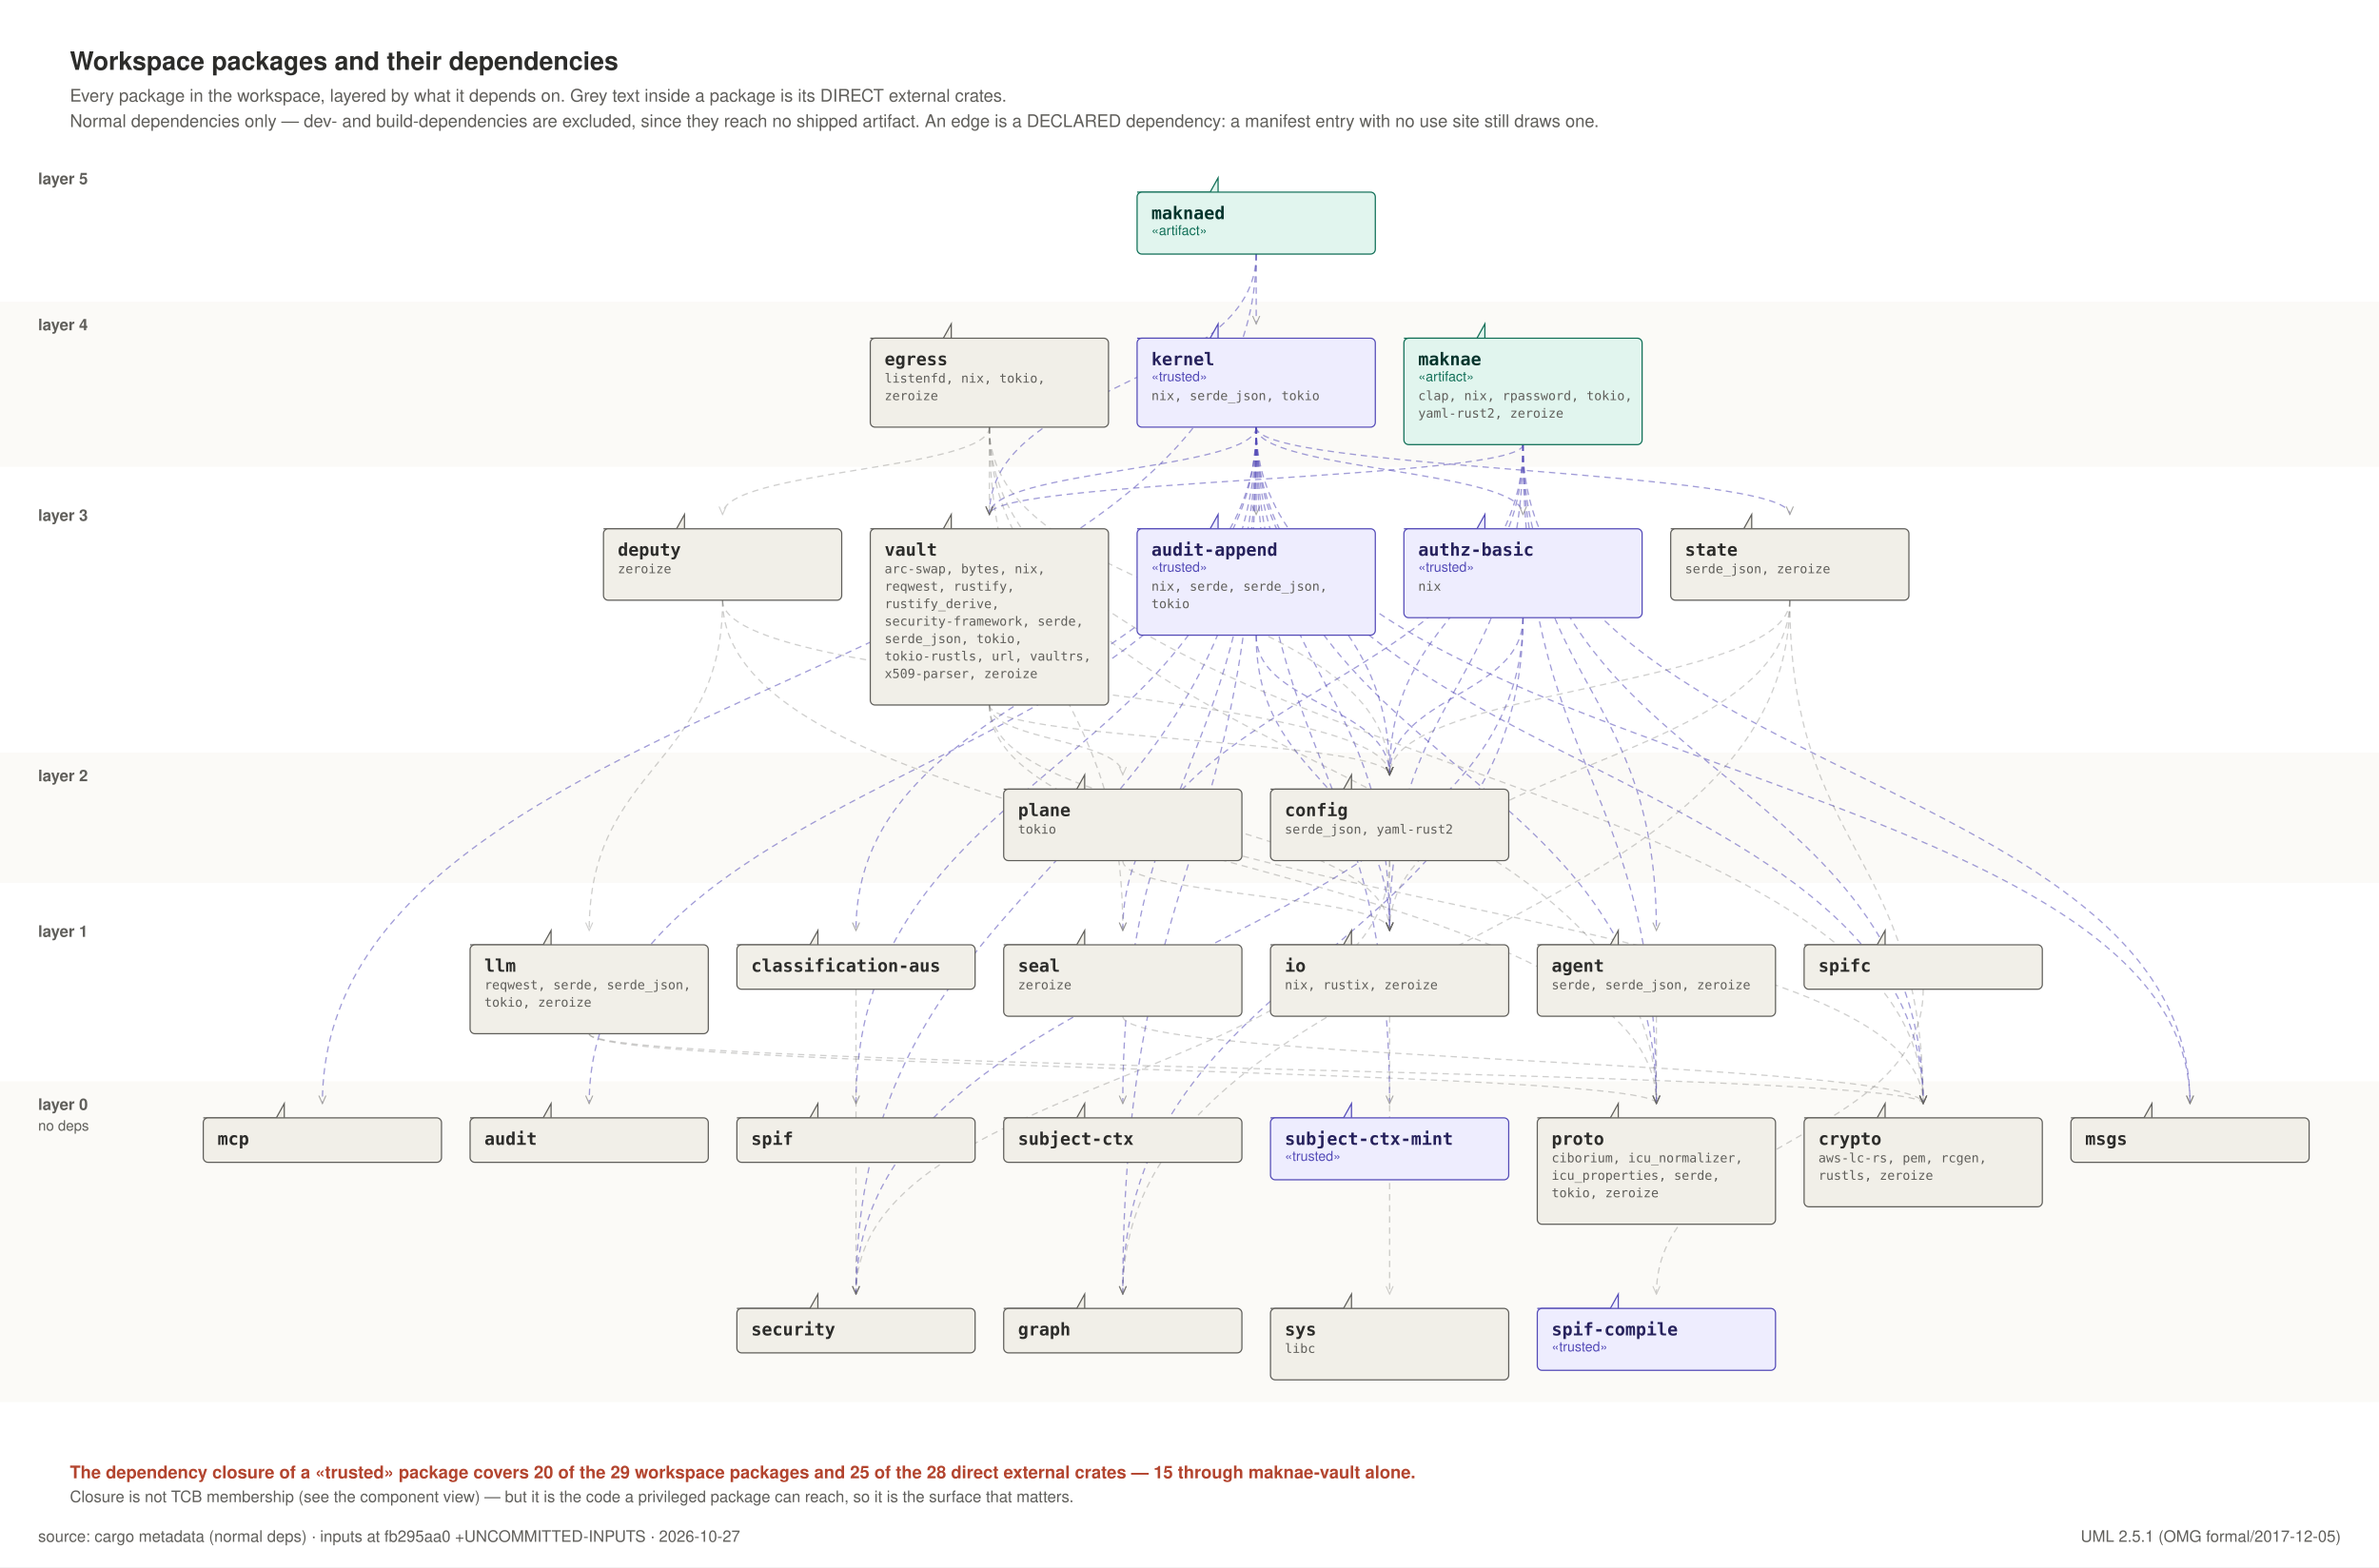
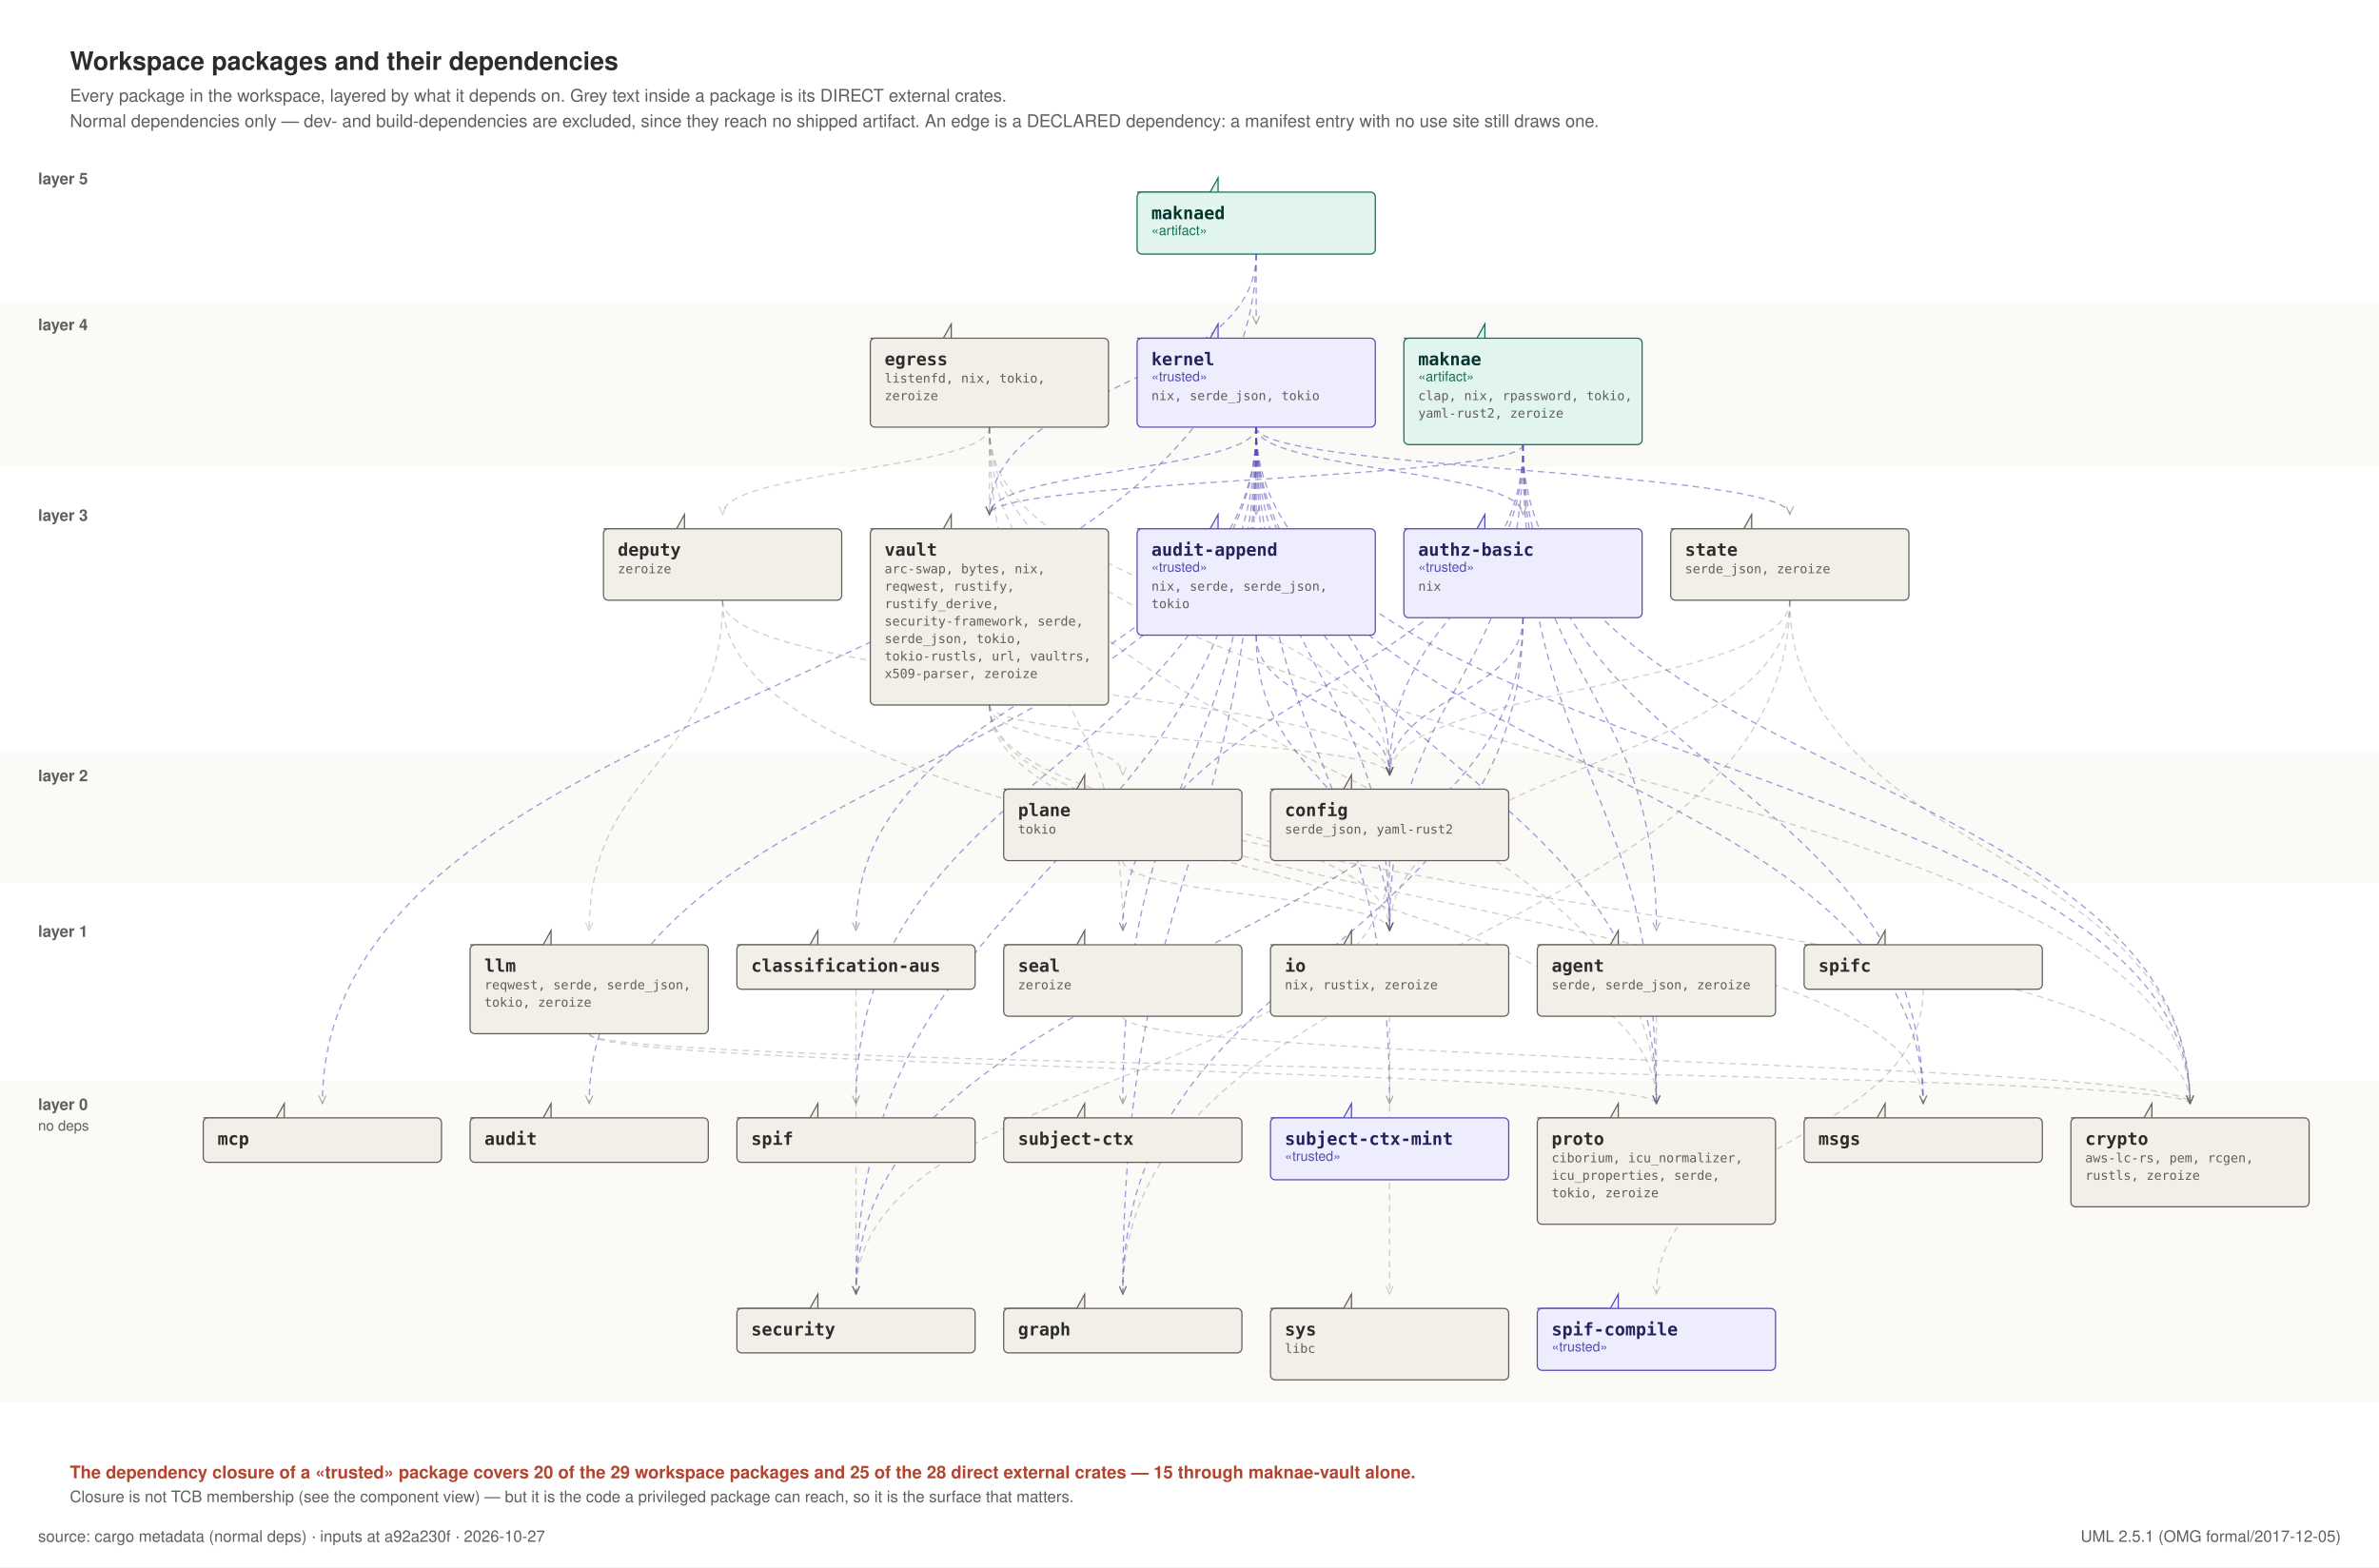
<svg xmlns="http://www.w3.org/2000/svg" width="1498" height="987" viewBox="0 0 1498 987" role="img">
  <rect x="0" y="0" width="1498" height="987" fill="#FFFFFF" />
  <text x="44" y="44" text-anchor="start" font-family="Helvetica, Arial, sans-serif" font-size="16" font-weight="600" fill="#2C2C2A">Workspace packages and their dependencies</text>
  <text x="44" y="64" text-anchor="start" font-family="Helvetica, Arial, sans-serif" font-size="11" font-weight="400" fill="#5F5E5A">Every package in the workspace, layered by what it depends on. Grey text inside a package is its DIRECT external crates.</text>
  <text x="44" y="80" text-anchor="start" font-family="Helvetica, Arial, sans-serif" font-size="11" font-weight="400" fill="#5F5E5A">Normal dependencies only — dev- and build-dependencies are excluded, since they reach no shipped artifact. An edge is a DECLARED dependency: a manifest entry with no use site still draws one.</text>
  <rect x="0" y="98" width="1498" height="76" fill="#FFFFFF" />
  <text x="24" y="116" text-anchor="start" font-family="Helvetica, Arial, sans-serif" font-size="10" font-weight="600" fill="#5F5E5A">layer 5</text>
  <rect x="0" y="190" width="1498" height="104" fill="#FBFAF7" />
  <text x="24" y="208" text-anchor="start" font-family="Helvetica, Arial, sans-serif" font-size="10" font-weight="600" fill="#5F5E5A">layer 4</text>
  <rect x="0" y="310" width="1498" height="148" fill="#FFFFFF" />
  <text x="24" y="328" text-anchor="start" font-family="Helvetica, Arial, sans-serif" font-size="10" font-weight="600" fill="#5F5E5A">layer 3</text>
  <rect x="0" y="474" width="1498" height="82" fill="#FBFAF7" />
  <text x="24" y="492" text-anchor="start" font-family="Helvetica, Arial, sans-serif" font-size="10" font-weight="600" fill="#5F5E5A">layer 2</text>
  <rect x="0" y="572" width="1498" height="93" fill="#FFFFFF" />
  <text x="24" y="590" text-anchor="start" font-family="Helvetica, Arial, sans-serif" font-size="10" font-weight="600" fill="#5F5E5A">layer 1</text>
  <rect x="0" y="681" width="1498" height="202" fill="#FBFAF7" />
  <text x="24" y="699" text-anchor="start" font-family="Helvetica, Arial, sans-serif" font-size="10" font-weight="600" fill="#5F5E5A">layer 0</text>
  <text x="24" y="712" text-anchor="start" font-family="Helvetica, Arial, sans-serif" font-size="9" font-weight="400" fill="#5F5E5A">no deps</text>
  <defs>
    <marker id="dep" viewBox="0 0 10 10" refX="9" refY="5" markerWidth="7" markerHeight="7" orient="auto-start-reverse">
      <path d="M 0 1 L 9 5 L 0 9" fill="none" stroke="#5F5E5A" stroke-width="1.2" />
    </marker>
  </defs>
  <path d="M 959 280 C 959 433 1043 433 1043 586" fill="none" stroke="#534AB7" stroke-width="0.8" stroke-dasharray="4 3" opacity="0.55" marker-end="url(#dep)" />
  <path d="M 959 280 C 959 384 875 384 875 488" fill="none" stroke="#534AB7" stroke-width="0.8" stroke-dasharray="4 3" opacity="0.55" marker-end="url(#dep)" />
+   <path d="M 959 280 C 959 488 1379 488 1379 695" fill="none" stroke="#534AB7" stroke-width="0.8" stroke-dasharray="4 3" opacity="0.55" marker-end="url(#dep)" />
+   <path d="M 959 280 C 959 433 875 433 875 586" fill="none" stroke="#534AB7" stroke-width="0.8" stroke-dasharray="4 3" opacity="0.55" marker-end="url(#dep)" />
  <path d="M 959 280 C 959 488 1211 488 1211 695" fill="none" stroke="#534AB7" stroke-width="0.8" stroke-dasharray="4 3" opacity="0.55" marker-end="url(#dep)" />
-   <path d="M 959 280 C 959 433 875 433 875 586" fill="none" stroke="#534AB7" stroke-width="0.8" stroke-dasharray="4 3" opacity="0.55" marker-end="url(#dep)" />
-   <path d="M 959 280 C 959 488 1379 488 1379 695" fill="none" stroke="#534AB7" stroke-width="0.8" stroke-dasharray="4 3" opacity="0.55" marker-end="url(#dep)" />
  <path d="M 959 280 C 959 488 1043 488 1043 695" fill="none" stroke="#534AB7" stroke-width="0.8" stroke-dasharray="4 3" opacity="0.55" marker-end="url(#dep)" />
  <path d="M 959 280 C 959 433 707 433 707 586" fill="none" stroke="#534AB7" stroke-width="0.8" stroke-dasharray="4 3" opacity="0.55" marker-end="url(#dep)" />
  <path d="M 959 280 C 959 302 623 302 623 324" fill="none" stroke="#534AB7" stroke-width="0.8" stroke-dasharray="4 3" opacity="0.55" marker-end="url(#dep)" />
  <path d="M 1043 640 C 1043 668 1043 668 1043 695" fill="none" stroke="#5F5E5A" stroke-width="0.8" stroke-dasharray="4 3" opacity="0.3" marker-end="url(#dep)" />
  <path d="M 791 400 C 791 444 875 444 875 488" fill="none" stroke="#534AB7" stroke-width="0.8" stroke-dasharray="4 3" opacity="0.55" marker-end="url(#dep)" />
  <path d="M 791 400 C 791 493 875 493 875 586" fill="none" stroke="#534AB7" stroke-width="0.8" stroke-dasharray="4 3" opacity="0.55" marker-end="url(#dep)" />
  <path d="M 959 389 C 959 438 875 438 875 488" fill="none" stroke="#534AB7" stroke-width="0.8" stroke-dasharray="4 3" opacity="0.55" marker-end="url(#dep)" />
  <path d="M 959 389 C 959 602 707 602 707 815" fill="none" stroke="#534AB7" stroke-width="0.8" stroke-dasharray="4 3" opacity="0.55" marker-end="url(#dep)" />
  <path d="M 959 389 C 959 602 539 602 539 815" fill="none" stroke="#534AB7" stroke-width="0.8" stroke-dasharray="4 3" opacity="0.55" marker-end="url(#dep)" />
  <path d="M 539 623 C 539 719 539 719 539 815" fill="none" stroke="#5F5E5A" stroke-width="0.8" stroke-dasharray="4 3" opacity="0.3" marker-end="url(#dep)" />
  <path d="M 875 542 C 875 564 875 564 875 586" fill="none" stroke="#5F5E5A" stroke-width="0.8" stroke-dasharray="4 3" opacity="0.3" marker-end="url(#dep)" />
  <path d="M 875 542 C 875 678 539 678 539 815" fill="none" stroke="#5F5E5A" stroke-width="0.8" stroke-dasharray="4 3" opacity="0.3" marker-end="url(#dep)" />
  <path d="M 455 378 C 455 433 875 433 875 488" fill="none" stroke="#5F5E5A" stroke-width="0.8" stroke-dasharray="4 3" opacity="0.3" marker-end="url(#dep)" />
  <path d="M 455 378 C 455 482 371 482 371 586" fill="none" stroke="#5F5E5A" stroke-width="0.8" stroke-dasharray="4 3" opacity="0.3" marker-end="url(#dep)" />
  <path d="M 455 378 C 455 536 1043 536 1043 695" fill="none" stroke="#5F5E5A" stroke-width="0.8" stroke-dasharray="4 3" opacity="0.3" marker-end="url(#dep)" />
  <path d="M 623 269 C 623 378 875 378 875 488" fill="none" stroke="#5F5E5A" stroke-width="0.8" stroke-dasharray="4 3" opacity="0.3" marker-end="url(#dep)" />
-   <path d="M 623 269 C 623 482 1211 482 1211 695" fill="none" stroke="#5F5E5A" stroke-width="0.8" stroke-dasharray="4 3" opacity="0.3" marker-end="url(#dep)" />
+   <path d="M 623 269 C 623 482 1379 482 1379 695" fill="none" stroke="#5F5E5A" stroke-width="0.8" stroke-dasharray="4 3" opacity="0.3" marker-end="url(#dep)" />
  <path d="M 623 269 C 623 296 455 296 455 324" fill="none" stroke="#5F5E5A" stroke-width="0.8" stroke-dasharray="4 3" opacity="0.3" marker-end="url(#dep)" />
  <path d="M 623 269 C 623 482 1043 482 1043 695" fill="none" stroke="#5F5E5A" stroke-width="0.8" stroke-dasharray="4 3" opacity="0.3" marker-end="url(#dep)" />
  <path d="M 623 269 C 623 428 707 428 707 586" fill="none" stroke="#5F5E5A" stroke-width="0.8" stroke-dasharray="4 3" opacity="0.3" marker-end="url(#dep)" />
  <path d="M 623 269 C 623 296 623 296 623 324" fill="none" stroke="#5F5E5A" stroke-width="0.8" stroke-dasharray="4 3" opacity="0.3" marker-end="url(#dep)" />
  <path d="M 875 640 C 875 728 875 728 875 815" fill="none" stroke="#5F5E5A" stroke-width="0.8" stroke-dasharray="4 3" opacity="0.3" marker-end="url(#dep)" />
  <path d="M 791 269 C 791 482 371 482 371 695" fill="none" stroke="#534AB7" stroke-width="0.8" stroke-dasharray="4 3" opacity="0.55" marker-end="url(#dep)" />
  <path d="M 791 269 C 791 296 791 296 791 324" fill="none" stroke="#534AB7" stroke-width="0.8" stroke-dasharray="4 3" opacity="0.55" marker-end="url(#dep)" />
  <path d="M 791 269 C 791 296 959 296 959 324" fill="none" stroke="#534AB7" stroke-width="0.8" stroke-dasharray="4 3" opacity="0.55" marker-end="url(#dep)" />
  <path d="M 791 269 C 791 428 539 428 539 586" fill="none" stroke="#534AB7" stroke-width="0.8" stroke-dasharray="4 3" opacity="0.55" marker-end="url(#dep)" />
  <path d="M 791 269 C 791 378 875 378 875 488" fill="none" stroke="#534AB7" stroke-width="0.8" stroke-dasharray="4 3" opacity="0.55" marker-end="url(#dep)" />
-   <path d="M 791 269 C 791 482 1211 482 1211 695" fill="none" stroke="#534AB7" stroke-width="0.8" stroke-dasharray="4 3" opacity="0.55" marker-end="url(#dep)" />
+   <path d="M 791 269 C 791 482 1379 482 1379 695" fill="none" stroke="#534AB7" stroke-width="0.8" stroke-dasharray="4 3" opacity="0.55" marker-end="url(#dep)" />
  <path d="M 791 269 C 791 542 707 542 707 815" fill="none" stroke="#534AB7" stroke-width="0.8" stroke-dasharray="4 3" opacity="0.55" marker-end="url(#dep)" />
  <path d="M 791 269 C 791 428 875 428 875 586" fill="none" stroke="#534AB7" stroke-width="0.8" stroke-dasharray="4 3" opacity="0.55" marker-end="url(#dep)" />
-   <path d="M 791 269 C 791 482 1379 482 1379 695" fill="none" stroke="#534AB7" stroke-width="0.8" stroke-dasharray="4 3" opacity="0.55" marker-end="url(#dep)" />
+   <path d="M 791 269 C 791 482 1211 482 1211 695" fill="none" stroke="#534AB7" stroke-width="0.8" stroke-dasharray="4 3" opacity="0.55" marker-end="url(#dep)" />
  <path d="M 791 269 C 791 482 1043 482 1043 695" fill="none" stroke="#534AB7" stroke-width="0.8" stroke-dasharray="4 3" opacity="0.55" marker-end="url(#dep)" />
  <path d="M 791 269 C 791 542 539 542 539 815" fill="none" stroke="#534AB7" stroke-width="0.8" stroke-dasharray="4 3" opacity="0.55" marker-end="url(#dep)" />
  <path d="M 791 269 C 791 482 539 482 539 695" fill="none" stroke="#534AB7" stroke-width="0.8" stroke-dasharray="4 3" opacity="0.55" marker-end="url(#dep)" />
  <path d="M 791 269 C 791 296 1127 296 1127 324" fill="none" stroke="#534AB7" stroke-width="0.8" stroke-dasharray="4 3" opacity="0.55" marker-end="url(#dep)" />
  <path d="M 791 269 C 791 482 707 482 707 695" fill="none" stroke="#534AB7" stroke-width="0.8" stroke-dasharray="4 3" opacity="0.55" marker-end="url(#dep)" />
  <path d="M 791 269 C 791 482 875 482 875 695" fill="none" stroke="#534AB7" stroke-width="0.8" stroke-dasharray="4 3" opacity="0.55" marker-end="url(#dep)" />
  <path d="M 791 269 C 791 296 623 296 623 324" fill="none" stroke="#534AB7" stroke-width="0.8" stroke-dasharray="4 3" opacity="0.55" marker-end="url(#dep)" />
-   <path d="M 371 651 C 371 673 1211 673 1211 695" fill="none" stroke="#5F5E5A" stroke-width="0.8" stroke-dasharray="4 3" opacity="0.3" marker-end="url(#dep)" />
+   <path d="M 371 651 C 371 673 1379 673 1379 695" fill="none" stroke="#5F5E5A" stroke-width="0.8" stroke-dasharray="4 3" opacity="0.3" marker-end="url(#dep)" />
  <path d="M 371 651 C 371 673 1043 673 1043 695" fill="none" stroke="#5F5E5A" stroke-width="0.8" stroke-dasharray="4 3" opacity="0.3" marker-end="url(#dep)" />
  <path d="M 707 542 C 707 564 875 564 875 586" fill="none" stroke="#5F5E5A" stroke-width="0.8" stroke-dasharray="4 3" opacity="0.3" marker-end="url(#dep)" />
-   <path d="M 707 640 C 707 668 1211 668 1211 695" fill="none" stroke="#5F5E5A" stroke-width="0.8" stroke-dasharray="4 3" opacity="0.3" marker-end="url(#dep)" />
+   <path d="M 707 640 C 707 668 1379 668 1379 695" fill="none" stroke="#5F5E5A" stroke-width="0.8" stroke-dasharray="4 3" opacity="0.3" marker-end="url(#dep)" />
  <path d="M 1211 623 C 1211 719 1043 719 1043 815" fill="none" stroke="#5F5E5A" stroke-width="0.8" stroke-dasharray="4 3" opacity="0.3" marker-end="url(#dep)" />
  <path d="M 1127 378 C 1127 433 875 433 875 488" fill="none" stroke="#5F5E5A" stroke-width="0.8" stroke-dasharray="4 3" opacity="0.3" marker-end="url(#dep)" />
-   <path d="M 1127 378 C 1127 536 1211 536 1211 695" fill="none" stroke="#5F5E5A" stroke-width="0.8" stroke-dasharray="4 3" opacity="0.3" marker-end="url(#dep)" />
+   <path d="M 1127 378 C 1127 536 1379 536 1379 695" fill="none" stroke="#5F5E5A" stroke-width="0.8" stroke-dasharray="4 3" opacity="0.3" marker-end="url(#dep)" />
  <path d="M 1127 378 C 1127 596 707 596 707 815" fill="none" stroke="#5F5E5A" stroke-width="0.8" stroke-dasharray="4 3" opacity="0.3" marker-end="url(#dep)" />
  <path d="M 1127 378 C 1127 482 875 482 875 586" fill="none" stroke="#5F5E5A" stroke-width="0.8" stroke-dasharray="4 3" opacity="0.3" marker-end="url(#dep)" />
  <path d="M 623 444 C 623 466 875 466 875 488" fill="none" stroke="#5F5E5A" stroke-width="0.8" stroke-dasharray="4 3" opacity="0.3" marker-end="url(#dep)" />
+   <path d="M 623 444 C 623 570 1379 570 1379 695" fill="none" stroke="#5F5E5A" stroke-width="0.8" stroke-dasharray="4 3" opacity="0.3" marker-end="url(#dep)" />
+   <path d="M 623 444 C 623 515 875 515 875 586" fill="none" stroke="#5F5E5A" stroke-width="0.8" stroke-dasharray="4 3" opacity="0.3" marker-end="url(#dep)" />
  <path d="M 623 444 C 623 570 1211 570 1211 695" fill="none" stroke="#5F5E5A" stroke-width="0.8" stroke-dasharray="4 3" opacity="0.3" marker-end="url(#dep)" />
-   <path d="M 623 444 C 623 515 875 515 875 586" fill="none" stroke="#5F5E5A" stroke-width="0.8" stroke-dasharray="4 3" opacity="0.3" marker-end="url(#dep)" />
  <path d="M 623 444 C 623 466 707 466 707 488" fill="none" stroke="#5F5E5A" stroke-width="0.8" stroke-dasharray="4 3" opacity="0.3" marker-end="url(#dep)" />
  <path d="M 791 160 C 791 182 791 182 791 204" fill="none" stroke="#534AB7" stroke-width="0.8" stroke-dasharray="4 3" opacity="0.55" marker-end="url(#dep)" />
  <path d="M 791 160 C 791 428 203 428 203 695" fill="none" stroke="#534AB7" stroke-width="0.8" stroke-dasharray="4 3" opacity="0.55" marker-end="url(#dep)" />
  <path d="M 791 160 C 791 242 623 242 623 324" fill="none" stroke="#534AB7" stroke-width="0.8" stroke-dasharray="4 3" opacity="0.55" marker-end="url(#dep)" />
  <path d="M 716.0 121 h 46 l 5 -9 h 0 v 9" fill="#E1F5EE" stroke="#0F6E56" stroke-width="0.75" />
  <rect x="716.0" y="121" width="150" height="39" rx="3" fill="#E1F5EE" stroke="#0F6E56" stroke-width="0.75" />
  <text x="725.0" y="138" text-anchor="start" font-family="ui-monospace, SFMono-Regular, Menlo, monospace" font-size="11" font-weight="600" fill="#04342C">maknaed</text>
  <text x="725.0" y="148" text-anchor="start" font-family="Helvetica, Arial, sans-serif" font-size="8.5" font-weight="400" fill="#0F6E56">«artifact»</text>
  <path d="M 548.0 213 h 46 l 5 -9 h 0 v 9" fill="#F1EFE8" stroke="#5F5E5A" stroke-width="0.75" />
  <rect x="548.0" y="213" width="150" height="56" rx="3" fill="#F1EFE8" stroke="#5F5E5A" stroke-width="0.75" />
  <text x="557.0" y="230" text-anchor="start" font-family="ui-monospace, SFMono-Regular, Menlo, monospace" font-size="11" font-weight="600" fill="#2C2C2A">egress</text>
  <text x="557.0" y="241" text-anchor="start" font-family="ui-monospace, SFMono-Regular, Menlo, monospace" font-size="8" font-weight="400" fill="#5F5E5A">listenfd, nix, tokio,</text>
  <text x="557.0" y="252" text-anchor="start" font-family="ui-monospace, SFMono-Regular, Menlo, monospace" font-size="8" font-weight="400" fill="#5F5E5A">zeroize</text>
  <path d="M 716.0 213 h 46 l 5 -9 h 0 v 9" fill="#EEEDFE" stroke="#534AB7" stroke-width="0.75" />
  <rect x="716.0" y="213" width="150" height="56" rx="3" fill="#EEEDFE" stroke="#534AB7" stroke-width="0.75" />
  <text x="725.0" y="230" text-anchor="start" font-family="ui-monospace, SFMono-Regular, Menlo, monospace" font-size="11" font-weight="600" fill="#26215C">kernel</text>
  <text x="725.0" y="240" text-anchor="start" font-family="Helvetica, Arial, sans-serif" font-size="8.5" font-weight="400" fill="#534AB7">«trusted»</text>
  <text x="725.0" y="252" text-anchor="start" font-family="ui-monospace, SFMono-Regular, Menlo, monospace" font-size="8" font-weight="400" fill="#5F5E5A">nix, serde_json, tokio</text>
  <path d="M 884.0 213 h 46 l 5 -9 h 0 v 9" fill="#E1F5EE" stroke="#0F6E56" stroke-width="0.75" />
  <rect x="884.0" y="213" width="150" height="67" rx="3" fill="#E1F5EE" stroke="#0F6E56" stroke-width="0.75" />
  <text x="893.0" y="230" text-anchor="start" font-family="ui-monospace, SFMono-Regular, Menlo, monospace" font-size="11" font-weight="600" fill="#04342C">maknae</text>
  <text x="893.0" y="240" text-anchor="start" font-family="Helvetica, Arial, sans-serif" font-size="8.5" font-weight="400" fill="#0F6E56">«artifact»</text>
  <text x="893.0" y="252" text-anchor="start" font-family="ui-monospace, SFMono-Regular, Menlo, monospace" font-size="8" font-weight="400" fill="#5F5E5A">clap, nix, rpassword, tokio,</text>
  <text x="893.0" y="263" text-anchor="start" font-family="ui-monospace, SFMono-Regular, Menlo, monospace" font-size="8" font-weight="400" fill="#5F5E5A">yaml-rust2, zeroize</text>
  <path d="M 380.0 333 h 46 l 5 -9 h 0 v 9" fill="#F1EFE8" stroke="#5F5E5A" stroke-width="0.75" />
  <rect x="380.0" y="333" width="150" height="45" rx="3" fill="#F1EFE8" stroke="#5F5E5A" stroke-width="0.75" />
  <text x="389.0" y="350" text-anchor="start" font-family="ui-monospace, SFMono-Regular, Menlo, monospace" font-size="11" font-weight="600" fill="#2C2C2A">deputy</text>
  <text x="389.0" y="361" text-anchor="start" font-family="ui-monospace, SFMono-Regular, Menlo, monospace" font-size="8" font-weight="400" fill="#5F5E5A">zeroize</text>
  <path d="M 548.0 333 h 46 l 5 -9 h 0 v 9" fill="#F1EFE8" stroke="#5F5E5A" stroke-width="0.75" />
  <rect x="548.0" y="333" width="150" height="111" rx="3" fill="#F1EFE8" stroke="#5F5E5A" stroke-width="0.75" />
  <text x="557.0" y="350" text-anchor="start" font-family="ui-monospace, SFMono-Regular, Menlo, monospace" font-size="11" font-weight="600" fill="#2C2C2A">vault</text>
  <text x="557.0" y="361" text-anchor="start" font-family="ui-monospace, SFMono-Regular, Menlo, monospace" font-size="8" font-weight="400" fill="#5F5E5A">arc-swap, bytes, nix,</text>
  <text x="557.0" y="372" text-anchor="start" font-family="ui-monospace, SFMono-Regular, Menlo, monospace" font-size="8" font-weight="400" fill="#5F5E5A">reqwest, rustify,</text>
  <text x="557.0" y="383" text-anchor="start" font-family="ui-monospace, SFMono-Regular, Menlo, monospace" font-size="8" font-weight="400" fill="#5F5E5A">rustify_derive,</text>
  <text x="557.0" y="394" text-anchor="start" font-family="ui-monospace, SFMono-Regular, Menlo, monospace" font-size="8" font-weight="400" fill="#5F5E5A">security-framework, serde,</text>
  <text x="557.0" y="405" text-anchor="start" font-family="ui-monospace, SFMono-Regular, Menlo, monospace" font-size="8" font-weight="400" fill="#5F5E5A">serde_json, tokio,</text>
  <text x="557.0" y="416" text-anchor="start" font-family="ui-monospace, SFMono-Regular, Menlo, monospace" font-size="8" font-weight="400" fill="#5F5E5A">tokio-rustls, url, vaultrs,</text>
  <text x="557.0" y="427" text-anchor="start" font-family="ui-monospace, SFMono-Regular, Menlo, monospace" font-size="8" font-weight="400" fill="#5F5E5A">x509-parser, zeroize</text>
  <path d="M 716.0 333 h 46 l 5 -9 h 0 v 9" fill="#EEEDFE" stroke="#534AB7" stroke-width="0.75" />
  <rect x="716.0" y="333" width="150" height="67" rx="3" fill="#EEEDFE" stroke="#534AB7" stroke-width="0.75" />
  <text x="725.0" y="350" text-anchor="start" font-family="ui-monospace, SFMono-Regular, Menlo, monospace" font-size="11" font-weight="600" fill="#26215C">audit-append</text>
  <text x="725.0" y="360" text-anchor="start" font-family="Helvetica, Arial, sans-serif" font-size="8.5" font-weight="400" fill="#534AB7">«trusted»</text>
  <text x="725.0" y="372" text-anchor="start" font-family="ui-monospace, SFMono-Regular, Menlo, monospace" font-size="8" font-weight="400" fill="#5F5E5A">nix, serde, serde_json,</text>
  <text x="725.0" y="383" text-anchor="start" font-family="ui-monospace, SFMono-Regular, Menlo, monospace" font-size="8" font-weight="400" fill="#5F5E5A">tokio</text>
  <path d="M 884.0 333 h 46 l 5 -9 h 0 v 9" fill="#EEEDFE" stroke="#534AB7" stroke-width="0.75" />
  <rect x="884.0" y="333" width="150" height="56" rx="3" fill="#EEEDFE" stroke="#534AB7" stroke-width="0.75" />
  <text x="893.0" y="350" text-anchor="start" font-family="ui-monospace, SFMono-Regular, Menlo, monospace" font-size="11" font-weight="600" fill="#26215C">authz-basic</text>
  <text x="893.0" y="360" text-anchor="start" font-family="Helvetica, Arial, sans-serif" font-size="8.5" font-weight="400" fill="#534AB7">«trusted»</text>
  <text x="893.0" y="372" text-anchor="start" font-family="ui-monospace, SFMono-Regular, Menlo, monospace" font-size="8" font-weight="400" fill="#5F5E5A">nix</text>
  <path d="M 1052.0 333 h 46 l 5 -9 h 0 v 9" fill="#F1EFE8" stroke="#5F5E5A" stroke-width="0.75" />
  <rect x="1052.0" y="333" width="150" height="45" rx="3" fill="#F1EFE8" stroke="#5F5E5A" stroke-width="0.75" />
  <text x="1061.0" y="350" text-anchor="start" font-family="ui-monospace, SFMono-Regular, Menlo, monospace" font-size="11" font-weight="600" fill="#2C2C2A">state</text>
  <text x="1061.0" y="361" text-anchor="start" font-family="ui-monospace, SFMono-Regular, Menlo, monospace" font-size="8" font-weight="400" fill="#5F5E5A">serde_json, zeroize</text>
  <path d="M 632.0 497 h 46 l 5 -9 h 0 v 9" fill="#F1EFE8" stroke="#5F5E5A" stroke-width="0.75" />
  <rect x="632.0" y="497" width="150" height="45" rx="3" fill="#F1EFE8" stroke="#5F5E5A" stroke-width="0.75" />
  <text x="641.0" y="514" text-anchor="start" font-family="ui-monospace, SFMono-Regular, Menlo, monospace" font-size="11" font-weight="600" fill="#2C2C2A">plane</text>
  <text x="641.0" y="525" text-anchor="start" font-family="ui-monospace, SFMono-Regular, Menlo, monospace" font-size="8" font-weight="400" fill="#5F5E5A">tokio</text>
  <path d="M 800.0 497 h 46 l 5 -9 h 0 v 9" fill="#F1EFE8" stroke="#5F5E5A" stroke-width="0.75" />
  <rect x="800.0" y="497" width="150" height="45" rx="3" fill="#F1EFE8" stroke="#5F5E5A" stroke-width="0.75" />
  <text x="809.0" y="514" text-anchor="start" font-family="ui-monospace, SFMono-Regular, Menlo, monospace" font-size="11" font-weight="600" fill="#2C2C2A">config</text>
  <text x="809.0" y="525" text-anchor="start" font-family="ui-monospace, SFMono-Regular, Menlo, monospace" font-size="8" font-weight="400" fill="#5F5E5A">serde_json, yaml-rust2</text>
  <path d="M 296.0 595 h 46 l 5 -9 h 0 v 9" fill="#F1EFE8" stroke="#5F5E5A" stroke-width="0.75" />
  <rect x="296.0" y="595" width="150" height="56" rx="3" fill="#F1EFE8" stroke="#5F5E5A" stroke-width="0.75" />
  <text x="305.0" y="612" text-anchor="start" font-family="ui-monospace, SFMono-Regular, Menlo, monospace" font-size="11" font-weight="600" fill="#2C2C2A">llm</text>
  <text x="305.0" y="623" text-anchor="start" font-family="ui-monospace, SFMono-Regular, Menlo, monospace" font-size="8" font-weight="400" fill="#5F5E5A">reqwest, serde, serde_json,</text>
  <text x="305.0" y="634" text-anchor="start" font-family="ui-monospace, SFMono-Regular, Menlo, monospace" font-size="8" font-weight="400" fill="#5F5E5A">tokio, zeroize</text>
  <path d="M 464.0 595 h 46 l 5 -9 h 0 v 9" fill="#F1EFE8" stroke="#5F5E5A" stroke-width="0.75" />
  <rect x="464.0" y="595" width="150" height="28" rx="3" fill="#F1EFE8" stroke="#5F5E5A" stroke-width="0.75" />
  <text x="473.0" y="612" text-anchor="start" font-family="ui-monospace, SFMono-Regular, Menlo, monospace" font-size="11" font-weight="600" fill="#2C2C2A">classification-aus</text>
  <path d="M 632.0 595 h 46 l 5 -9 h 0 v 9" fill="#F1EFE8" stroke="#5F5E5A" stroke-width="0.75" />
  <rect x="632.0" y="595" width="150" height="45" rx="3" fill="#F1EFE8" stroke="#5F5E5A" stroke-width="0.75" />
  <text x="641.0" y="612" text-anchor="start" font-family="ui-monospace, SFMono-Regular, Menlo, monospace" font-size="11" font-weight="600" fill="#2C2C2A">seal</text>
  <text x="641.0" y="623" text-anchor="start" font-family="ui-monospace, SFMono-Regular, Menlo, monospace" font-size="8" font-weight="400" fill="#5F5E5A">zeroize</text>
  <path d="M 800.0 595 h 46 l 5 -9 h 0 v 9" fill="#F1EFE8" stroke="#5F5E5A" stroke-width="0.75" />
  <rect x="800.0" y="595" width="150" height="45" rx="3" fill="#F1EFE8" stroke="#5F5E5A" stroke-width="0.75" />
  <text x="809.0" y="612" text-anchor="start" font-family="ui-monospace, SFMono-Regular, Menlo, monospace" font-size="11" font-weight="600" fill="#2C2C2A">io</text>
  <text x="809.0" y="623" text-anchor="start" font-family="ui-monospace, SFMono-Regular, Menlo, monospace" font-size="8" font-weight="400" fill="#5F5E5A">nix, rustix, zeroize</text>
  <path d="M 968.0 595 h 46 l 5 -9 h 0 v 9" fill="#F1EFE8" stroke="#5F5E5A" stroke-width="0.75" />
  <rect x="968.0" y="595" width="150" height="45" rx="3" fill="#F1EFE8" stroke="#5F5E5A" stroke-width="0.75" />
  <text x="977.0" y="612" text-anchor="start" font-family="ui-monospace, SFMono-Regular, Menlo, monospace" font-size="11" font-weight="600" fill="#2C2C2A">agent</text>
  <text x="977.0" y="623" text-anchor="start" font-family="ui-monospace, SFMono-Regular, Menlo, monospace" font-size="8" font-weight="400" fill="#5F5E5A">serde, serde_json, zeroize</text>
  <path d="M 1136.0 595 h 46 l 5 -9 h 0 v 9" fill="#F1EFE8" stroke="#5F5E5A" stroke-width="0.75" />
  <rect x="1136.0" y="595" width="150" height="28" rx="3" fill="#F1EFE8" stroke="#5F5E5A" stroke-width="0.75" />
  <text x="1145.0" y="612" text-anchor="start" font-family="ui-monospace, SFMono-Regular, Menlo, monospace" font-size="11" font-weight="600" fill="#2C2C2A">spifc</text>
  <path d="M 128.0 704 h 46 l 5 -9 h 0 v 9" fill="#F1EFE8" stroke="#5F5E5A" stroke-width="0.75" />
  <rect x="128.0" y="704" width="150" height="28" rx="3" fill="#F1EFE8" stroke="#5F5E5A" stroke-width="0.75" />
  <text x="137.0" y="721" text-anchor="start" font-family="ui-monospace, SFMono-Regular, Menlo, monospace" font-size="11" font-weight="600" fill="#2C2C2A">mcp</text>
  <path d="M 296.0 704 h 46 l 5 -9 h 0 v 9" fill="#F1EFE8" stroke="#5F5E5A" stroke-width="0.75" />
  <rect x="296.0" y="704" width="150" height="28" rx="3" fill="#F1EFE8" stroke="#5F5E5A" stroke-width="0.75" />
  <text x="305.0" y="721" text-anchor="start" font-family="ui-monospace, SFMono-Regular, Menlo, monospace" font-size="11" font-weight="600" fill="#2C2C2A">audit</text>
  <path d="M 464.0 704 h 46 l 5 -9 h 0 v 9" fill="#F1EFE8" stroke="#5F5E5A" stroke-width="0.75" />
  <rect x="464.0" y="704" width="150" height="28" rx="3" fill="#F1EFE8" stroke="#5F5E5A" stroke-width="0.75" />
  <text x="473.0" y="721" text-anchor="start" font-family="ui-monospace, SFMono-Regular, Menlo, monospace" font-size="11" font-weight="600" fill="#2C2C2A">spif</text>
  <path d="M 632.0 704 h 46 l 5 -9 h 0 v 9" fill="#F1EFE8" stroke="#5F5E5A" stroke-width="0.75" />
  <rect x="632.0" y="704" width="150" height="28" rx="3" fill="#F1EFE8" stroke="#5F5E5A" stroke-width="0.75" />
  <text x="641.0" y="721" text-anchor="start" font-family="ui-monospace, SFMono-Regular, Menlo, monospace" font-size="11" font-weight="600" fill="#2C2C2A">subject-ctx</text>
  <path d="M 800.0 704 h 46 l 5 -9 h 0 v 9" fill="#EEEDFE" stroke="#534AB7" stroke-width="0.75" />
  <rect x="800.0" y="704" width="150" height="39" rx="3" fill="#EEEDFE" stroke="#534AB7" stroke-width="0.75" />
  <text x="809.0" y="721" text-anchor="start" font-family="ui-monospace, SFMono-Regular, Menlo, monospace" font-size="11" font-weight="600" fill="#26215C">subject-ctx-mint</text>
  <text x="809.0" y="731" text-anchor="start" font-family="Helvetica, Arial, sans-serif" font-size="8.5" font-weight="400" fill="#534AB7">«trusted»</text>
  <path d="M 968.0 704 h 46 l 5 -9 h 0 v 9" fill="#F1EFE8" stroke="#5F5E5A" stroke-width="0.75" />
  <rect x="968.0" y="704" width="150" height="67" rx="3" fill="#F1EFE8" stroke="#5F5E5A" stroke-width="0.75" />
  <text x="977.0" y="721" text-anchor="start" font-family="ui-monospace, SFMono-Regular, Menlo, monospace" font-size="11" font-weight="600" fill="#2C2C2A">proto</text>
  <text x="977.0" y="732" text-anchor="start" font-family="ui-monospace, SFMono-Regular, Menlo, monospace" font-size="8" font-weight="400" fill="#5F5E5A">ciborium, icu_normalizer,</text>
  <text x="977.0" y="743" text-anchor="start" font-family="ui-monospace, SFMono-Regular, Menlo, monospace" font-size="8" font-weight="400" fill="#5F5E5A">icu_properties, serde,</text>
  <text x="977.0" y="754" text-anchor="start" font-family="ui-monospace, SFMono-Regular, Menlo, monospace" font-size="8" font-weight="400" fill="#5F5E5A">tokio, zeroize</text>
  <path d="M 1136.0 704 h 46 l 5 -9 h 0 v 9" fill="#F1EFE8" stroke="#5F5E5A" stroke-width="0.75" />
-   <rect x="1136.0" y="704" width="150" height="56" rx="3" fill="#F1EFE8" stroke="#5F5E5A" stroke-width="0.75" />
-   <text x="1145.0" y="721" text-anchor="start" font-family="ui-monospace, SFMono-Regular, Menlo, monospace" font-size="11" font-weight="600" fill="#2C2C2A">crypto</text>
-   <text x="1145.0" y="732" text-anchor="start" font-family="ui-monospace, SFMono-Regular, Menlo, monospace" font-size="8" font-weight="400" fill="#5F5E5A">aws-lc-rs, pem, rcgen,</text>
-   <text x="1145.0" y="743" text-anchor="start" font-family="ui-monospace, SFMono-Regular, Menlo, monospace" font-size="8" font-weight="400" fill="#5F5E5A">rustls, zeroize</text>
+   <rect x="1136.0" y="704" width="150" height="28" rx="3" fill="#F1EFE8" stroke="#5F5E5A" stroke-width="0.75" />
+   <text x="1145.0" y="721" text-anchor="start" font-family="ui-monospace, SFMono-Regular, Menlo, monospace" font-size="11" font-weight="600" fill="#2C2C2A">msgs</text>
  <path d="M 1304.0 704 h 46 l 5 -9 h 0 v 9" fill="#F1EFE8" stroke="#5F5E5A" stroke-width="0.75" />
-   <rect x="1304.0" y="704" width="150" height="28" rx="3" fill="#F1EFE8" stroke="#5F5E5A" stroke-width="0.75" />
-   <text x="1313.0" y="721" text-anchor="start" font-family="ui-monospace, SFMono-Regular, Menlo, monospace" font-size="11" font-weight="600" fill="#2C2C2A">msgs</text>
+   <rect x="1304.0" y="704" width="150" height="56" rx="3" fill="#F1EFE8" stroke="#5F5E5A" stroke-width="0.75" />
+   <text x="1313.0" y="721" text-anchor="start" font-family="ui-monospace, SFMono-Regular, Menlo, monospace" font-size="11" font-weight="600" fill="#2C2C2A">crypto</text>
+   <text x="1313.0" y="732" text-anchor="start" font-family="ui-monospace, SFMono-Regular, Menlo, monospace" font-size="8" font-weight="400" fill="#5F5E5A">aws-lc-rs, pem, rcgen,</text>
+   <text x="1313.0" y="743" text-anchor="start" font-family="ui-monospace, SFMono-Regular, Menlo, monospace" font-size="8" font-weight="400" fill="#5F5E5A">rustls, zeroize</text>
  <path d="M 464.0 824 h 46 l 5 -9 h 0 v 9" fill="#F1EFE8" stroke="#5F5E5A" stroke-width="0.75" />
  <rect x="464.0" y="824" width="150" height="28" rx="3" fill="#F1EFE8" stroke="#5F5E5A" stroke-width="0.75" />
  <text x="473.0" y="841" text-anchor="start" font-family="ui-monospace, SFMono-Regular, Menlo, monospace" font-size="11" font-weight="600" fill="#2C2C2A">security</text>
  <path d="M 632.0 824 h 46 l 5 -9 h 0 v 9" fill="#F1EFE8" stroke="#5F5E5A" stroke-width="0.75" />
  <rect x="632.0" y="824" width="150" height="28" rx="3" fill="#F1EFE8" stroke="#5F5E5A" stroke-width="0.75" />
  <text x="641.0" y="841" text-anchor="start" font-family="ui-monospace, SFMono-Regular, Menlo, monospace" font-size="11" font-weight="600" fill="#2C2C2A">graph</text>
  <path d="M 800.0 824 h 46 l 5 -9 h 0 v 9" fill="#F1EFE8" stroke="#5F5E5A" stroke-width="0.75" />
  <rect x="800.0" y="824" width="150" height="45" rx="3" fill="#F1EFE8" stroke="#5F5E5A" stroke-width="0.75" />
  <text x="809.0" y="841" text-anchor="start" font-family="ui-monospace, SFMono-Regular, Menlo, monospace" font-size="11" font-weight="600" fill="#2C2C2A">sys</text>
  <text x="809.0" y="852" text-anchor="start" font-family="ui-monospace, SFMono-Regular, Menlo, monospace" font-size="8" font-weight="400" fill="#5F5E5A">libc</text>
  <path d="M 968.0 824 h 46 l 5 -9 h 0 v 9" fill="#EEEDFE" stroke="#534AB7" stroke-width="0.75" />
  <rect x="968.0" y="824" width="150" height="39" rx="3" fill="#EEEDFE" stroke="#534AB7" stroke-width="0.75" />
  <text x="977.0" y="841" text-anchor="start" font-family="ui-monospace, SFMono-Regular, Menlo, monospace" font-size="11" font-weight="600" fill="#26215C">spif-compile</text>
  <text x="977.0" y="851" text-anchor="start" font-family="Helvetica, Arial, sans-serif" font-size="8.5" font-weight="400" fill="#534AB7">«trusted»</text>
  <text x="44" y="931" text-anchor="start" font-family="Helvetica, Arial, sans-serif" font-size="11" font-weight="600" fill="#B3452F">The dependency closure of a «trusted» package covers 20 of the 29 workspace packages and 25 of the 28 direct external crates — 15 through maknae-vault alone.</text>
  <text x="44" y="946" text-anchor="start" font-family="Helvetica, Arial, sans-serif" font-size="10" font-weight="400" fill="#5F5E5A">Closure is not TCB membership (see the component view) — but it is the code a privileged package can reach, so it is the surface that matters.</text>
-   <text x="24" y="971" text-anchor="start" font-family="Helvetica, Arial, sans-serif" font-size="10" font-weight="400" fill="#5F5E5A">source: cargo metadata (normal deps) · inputs at fb295aa0 +UNCOMMITTED-INPUTS · 2026-10-27</text>
+   <text x="24" y="971" text-anchor="start" font-family="Helvetica, Arial, sans-serif" font-size="10" font-weight="400" fill="#5F5E5A">source: cargo metadata (normal deps) · inputs at a92a230f · 2026-10-27</text>
  <text x="1474" y="971" text-anchor="end" font-family="Helvetica, Arial, sans-serif" font-size="10" font-weight="400" fill="#5F5E5A">UML 2.5.1 (OMG formal/2017-12-05)</text>
</svg>
